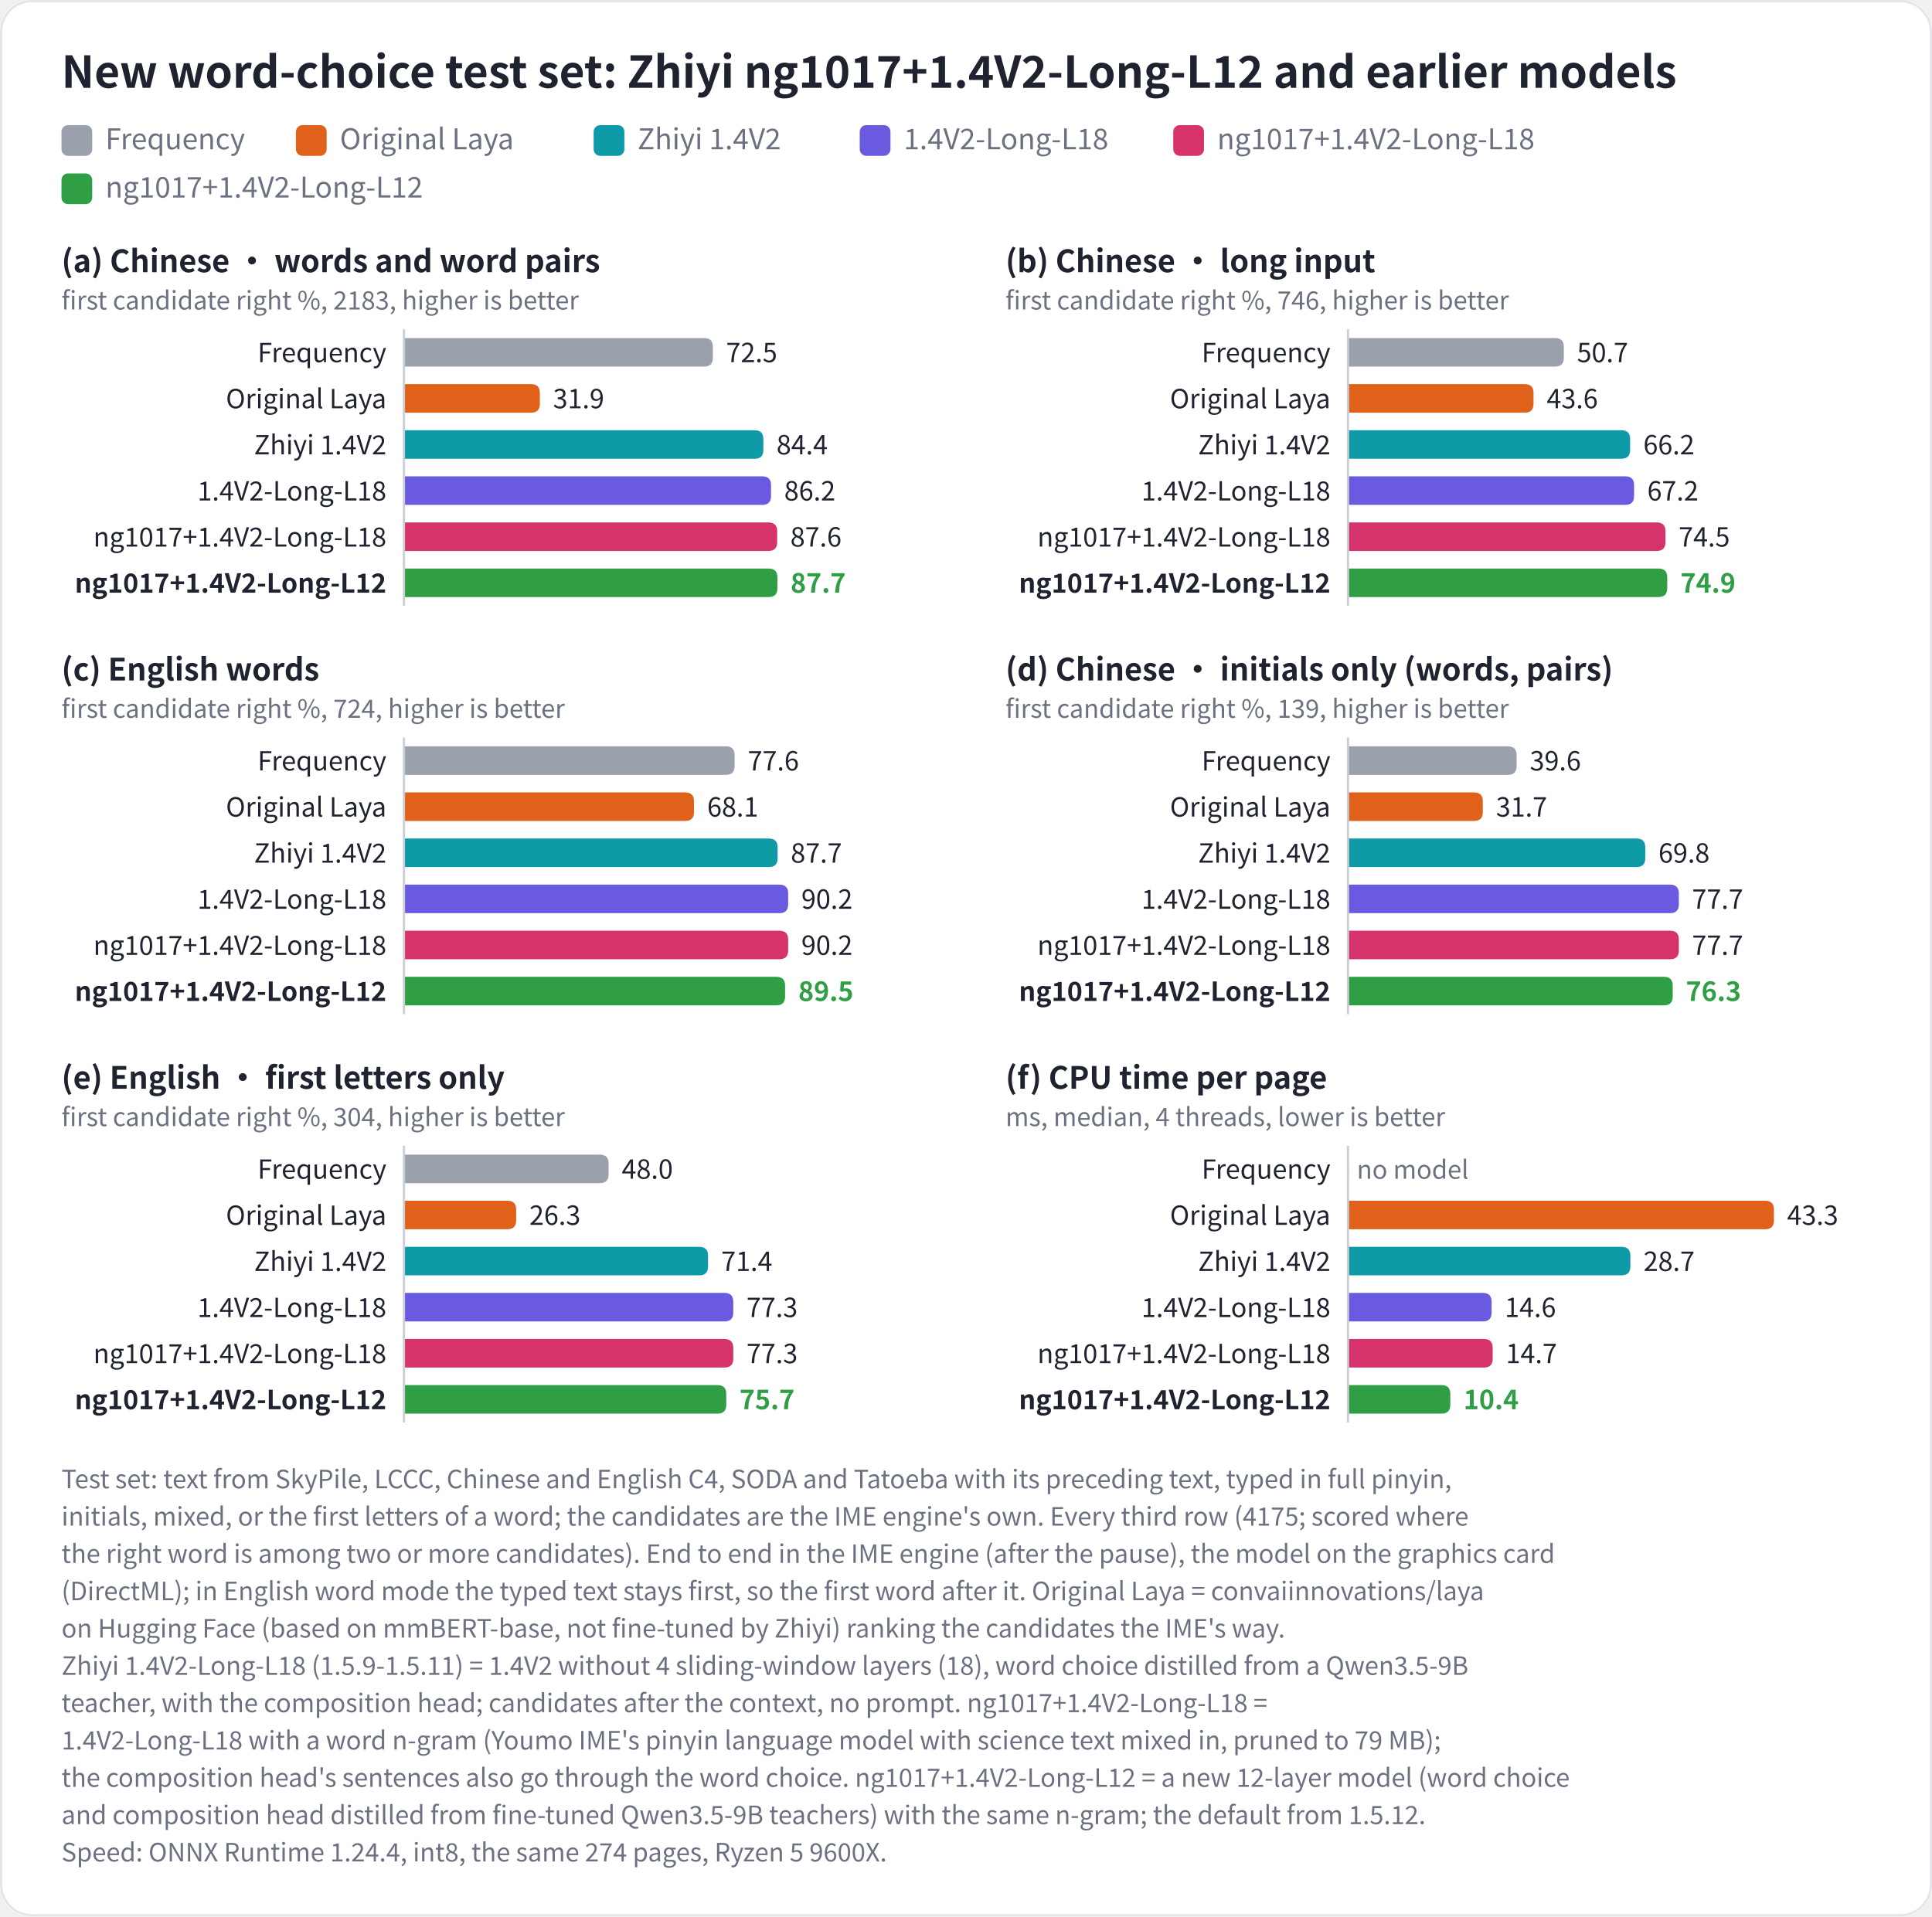
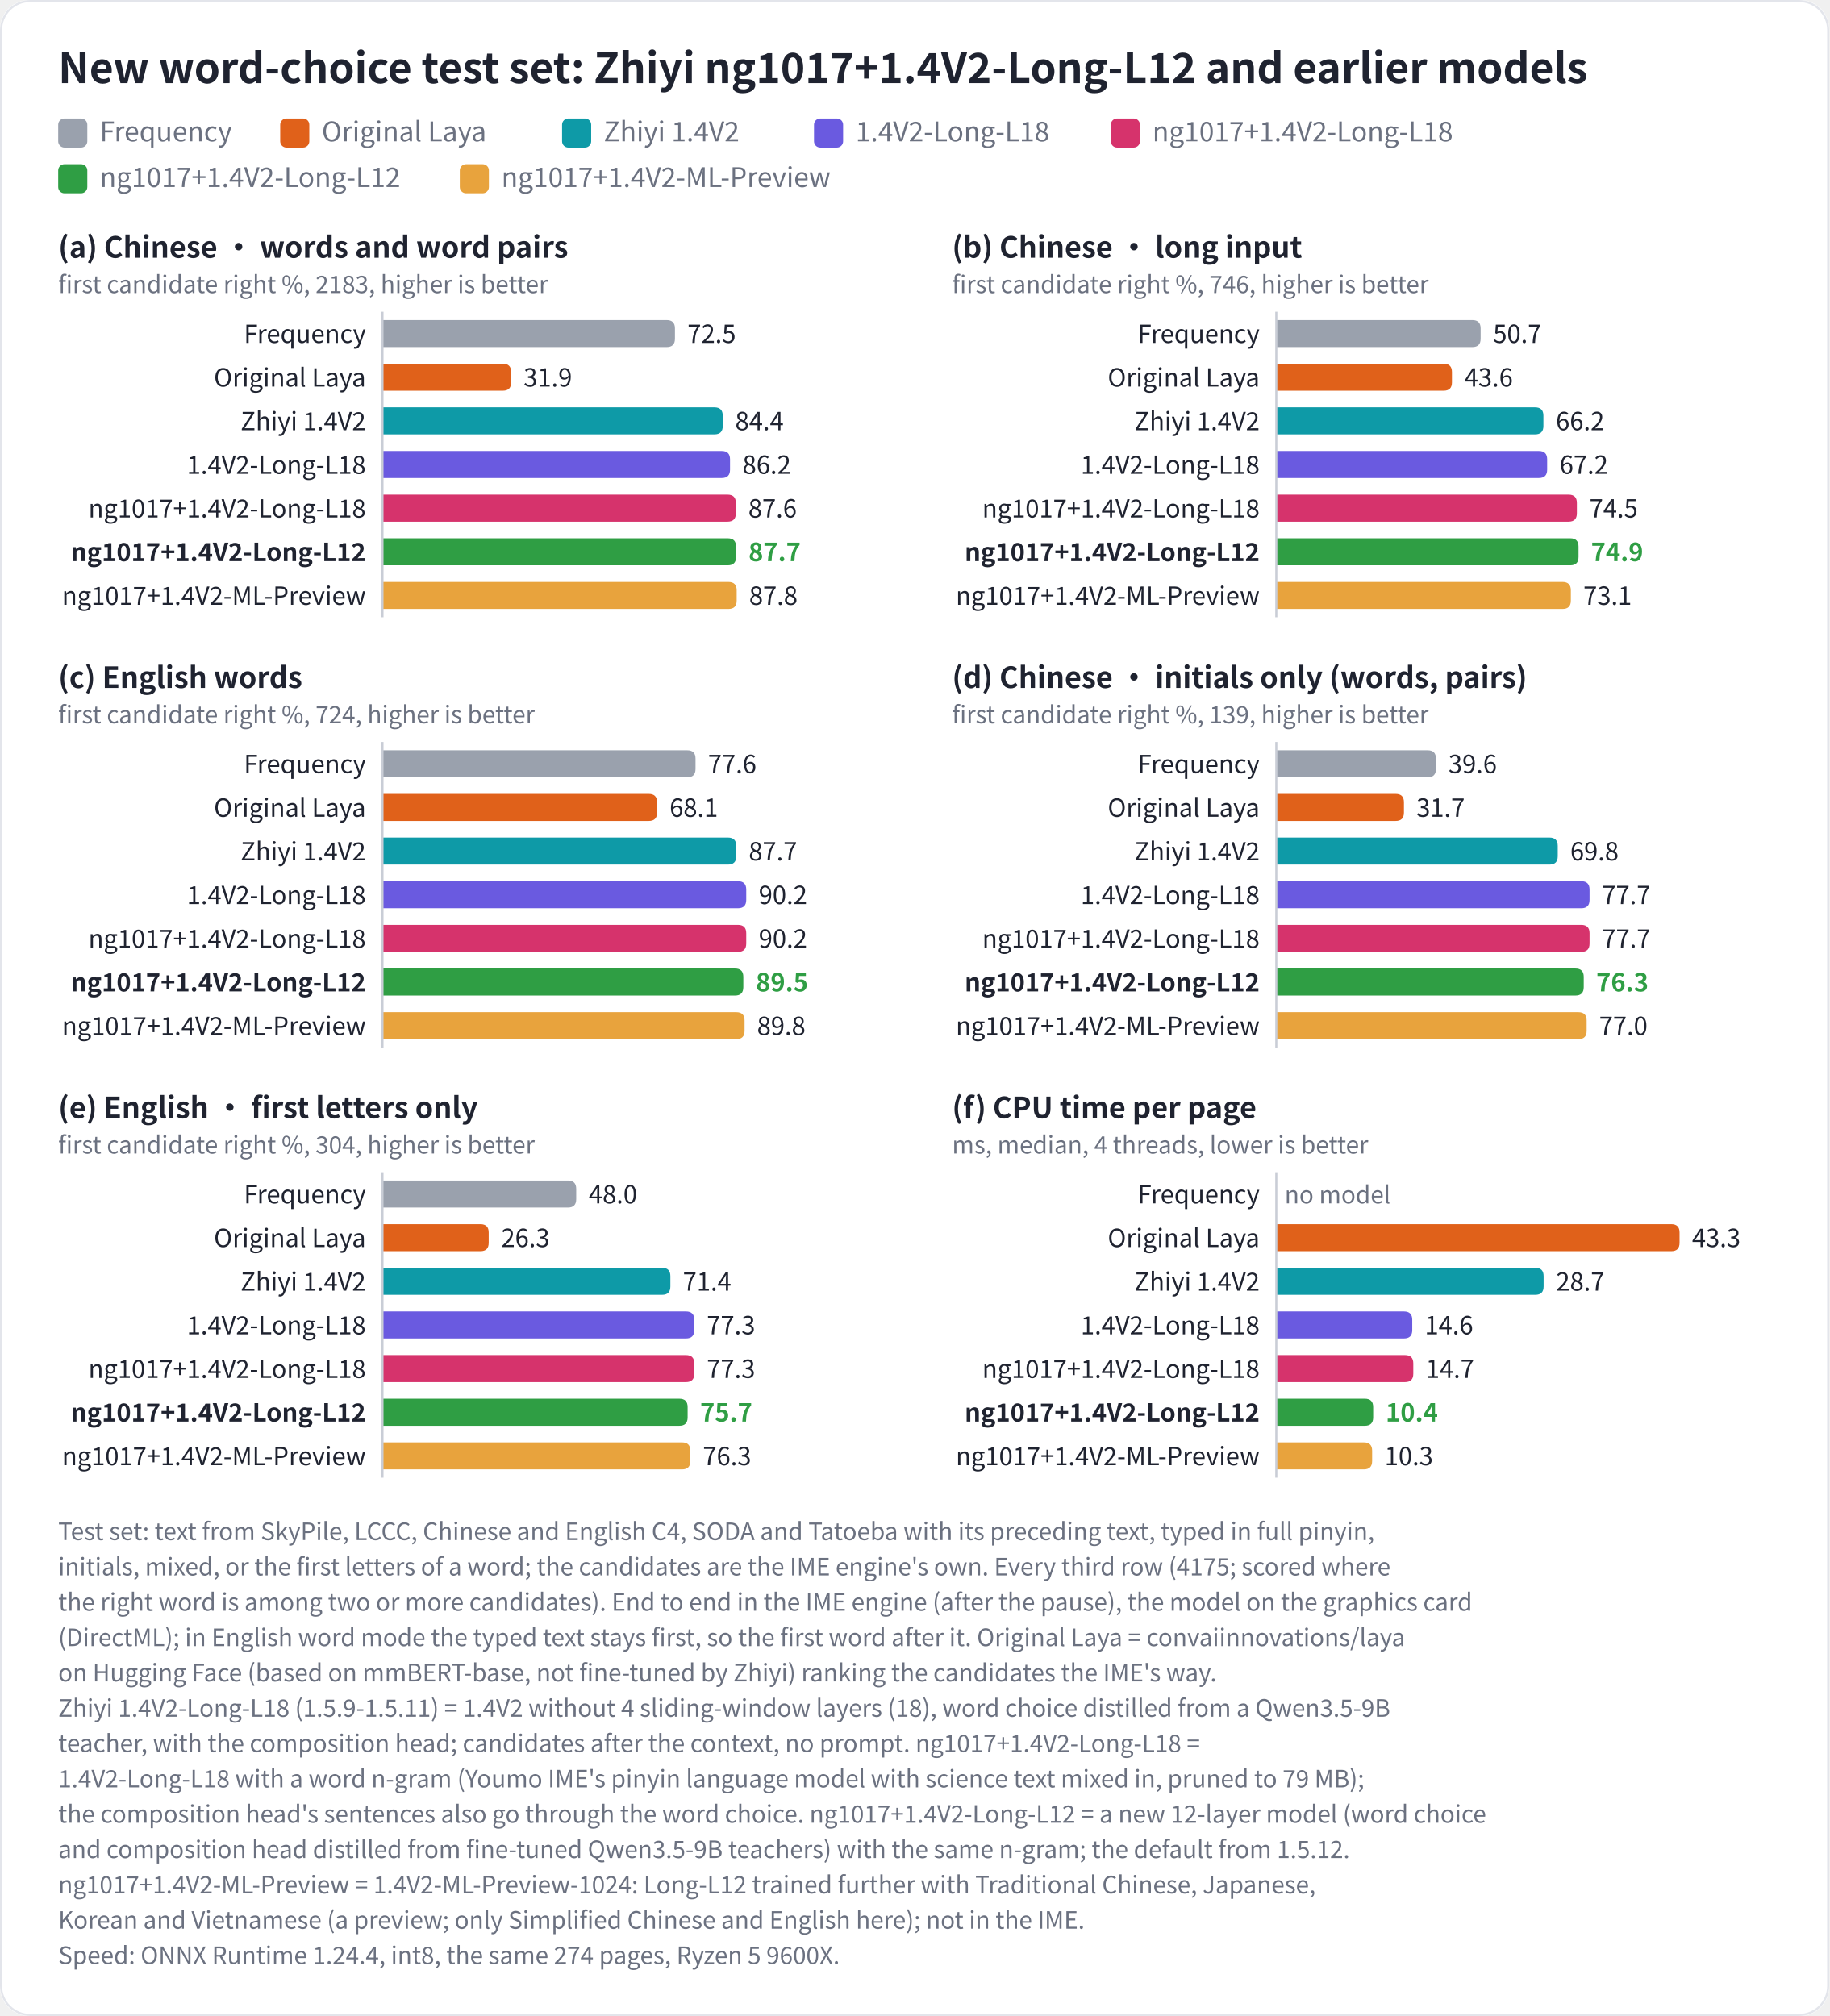
- <svg xmlns="http://www.w3.org/2000/svg" width="880" height="873" viewBox="0 0 880 873" font-family="'Microsoft YaHei','PingFang SC','Noto Sans CJK SC','Segoe UI',sans-serif">
-   <rect width="880" height="873" rx="14" fill="#FFFFFF" />
-   <rect x="0.5" y="0.5" width="879" height="872" rx="14" fill="none" stroke="#E3E5EB" />
+ <svg xmlns="http://www.w3.org/2000/svg" width="880" height="970" viewBox="0 0 880 970" font-family="'Microsoft YaHei','PingFang SC','Noto Sans CJK SC','Segoe UI',sans-serif">
+   <rect width="880" height="970" rx="14" fill="#FFFFFF" />
+   <rect x="0.5" y="0.5" width="879" height="969" rx="14" fill="none" stroke="#E3E5EB" />
  <text x="28" y="40" font-size="20" font-weight="700" fill="#1F2330">New word-choice test set: Zhiyi ng1017+1.4V2-Long-L12 and earlier models</text>
  <rect x="28" y="57" width="14" height="14" rx="3" fill="#9AA1AD" />
  <text x="48" y="68" font-size="13" fill="#6B7180">Frequency</text>
  <rect x="134.8" y="57" width="14" height="14" rx="3" fill="#E0611A" />
  <text x="154.8" y="68" font-size="13" fill="#6B7180">Original Laya</text>
  <rect x="270.4" y="57" width="14" height="14" rx="3" fill="#0E9AA7" />
  <text x="290.4" y="68" font-size="13" fill="#6B7180">Zhiyi 1.4V2</text>
  <rect x="391.6" y="57" width="14" height="14" rx="3" fill="#6A5AE0" />
  <text x="411.6" y="68" font-size="13" fill="#6B7180">1.4V2-Long-L18</text>
  <rect x="534.4" y="57" width="14" height="14" rx="3" fill="#D6336C" />
  <text x="554.4" y="68" font-size="13" fill="#6B7180">ng1017+1.4V2-Long-L18</text>
  <rect x="28" y="79" width="14" height="14" rx="3" fill="#2F9E44" />
  <text x="48" y="90" font-size="13" fill="#6B7180">ng1017+1.4V2-Long-L12</text>
+   <rect x="221.2" y="79" width="14" height="14" rx="3" fill="#E8A33D" />
+   <text x="241.2" y="90" font-size="13" fill="#6B7180">ng1017+1.4V2-ML-Preview</text>
  <text x="28" y="124" font-size="14" font-weight="700" fill="#1F2330">(a) Chinese · words and word pairs</text>
  <text x="28" y="141" font-size="11.5" fill="#6B7180">first candidate right %, 2183, higher is better</text>
  <text x="176" y="165" font-size="12" text-anchor="end" font-weight="400" fill="#1F2330">Frequency</text>
  <path d="M184,154 H320.7 Q324.7,154 324.7,158.0 V163.0 Q324.7,167 320.7,167 H184 Z" fill="#9AA1AD" />
  <text x="330.7" y="165" font-size="12" font-weight="400" fill="#1F2330">72.5</text>
  <text x="176" y="186" font-size="12" text-anchor="end" font-weight="400" fill="#1F2330">Original Laya</text>
  <path d="M184,175 H241.9 Q245.9,175 245.9,179.0 V184.0 Q245.9,188 241.9,188 H184 Z" fill="#E0611A" />
  <text x="251.9" y="186" font-size="12" font-weight="400" fill="#1F2330">31.9</text>
  <text x="176" y="207" font-size="12" text-anchor="end" font-weight="400" fill="#1F2330">Zhiyi 1.4V2</text>
  <path d="M184,196 H343.7 Q347.7,196 347.7,200.0 V205.0 Q347.7,209 343.7,209 H184 Z" fill="#0E9AA7" />
  <text x="353.7" y="207" font-size="12" font-weight="400" fill="#1F2330">84.4</text>
  <text x="176" y="228" font-size="12" text-anchor="end" font-weight="400" fill="#1F2330">1.4V2-Long-L18</text>
  <path d="M184,217 H347.2 Q351.2,217 351.2,221.0 V226.0 Q351.2,230 347.2,230 H184 Z" fill="#6A5AE0" />
  <text x="357.2" y="228" font-size="12" font-weight="400" fill="#1F2330">86.2</text>
  <text x="176" y="249" font-size="12" text-anchor="end" font-weight="400" fill="#1F2330">ng1017+1.4V2-Long-L18</text>
  <path d="M184,238 H350.0 Q354.0,238 354.0,242.0 V247.0 Q354.0,251 350.0,251 H184 Z" fill="#D6336C" />
  <text x="360.0" y="249" font-size="12" font-weight="400" fill="#1F2330">87.6</text>
  <text x="176" y="270" font-size="12" text-anchor="end" font-weight="700" fill="#1F2330">ng1017+1.4V2-Long-L12</text>
  <path d="M184,259 H350.1 Q354.1,259 354.1,263.0 V268.0 Q354.1,272 350.1,272 H184 Z" fill="#2F9E44" />
  <text x="360.1" y="270" font-size="12" font-weight="700" fill="#2F9E44">87.7</text>
-   <line x1="184" y1="150" x2="184" y2="276" stroke="#C9CDD6" />
+   <text x="176" y="291" font-size="12" text-anchor="end" font-weight="400" fill="#1F2330">ng1017+1.4V2-ML-Preview</text>
+   <path d="M184,280 H350.4 Q354.4,280 354.4,284.0 V289.0 Q354.4,293 350.4,293 H184 Z" fill="#E8A33D" />
+   <text x="360.4" y="291" font-size="12" font-weight="400" fill="#1F2330">87.8</text>
+   <line x1="184" y1="150" x2="184" y2="297" stroke="#C9CDD6" />
  <text x="458" y="124" font-size="14" font-weight="700" fill="#1F2330">(b) Chinese · long input</text>
  <text x="458" y="141" font-size="11.5" fill="#6B7180">first candidate right %, 746, higher is better</text>
  <text x="606" y="165" font-size="12" text-anchor="end" font-weight="400" fill="#1F2330">Frequency</text>
  <path d="M614,154 H708.3 Q712.3,154 712.3,158.0 V163.0 Q712.3,167 708.3,167 H614 Z" fill="#9AA1AD" />
  <text x="718.3" y="165" font-size="12" font-weight="400" fill="#1F2330">50.7</text>
  <text x="606" y="186" font-size="12" text-anchor="end" font-weight="400" fill="#1F2330">Original Laya</text>
  <path d="M614,175 H694.5 Q698.5,175 698.5,179.0 V184.0 Q698.5,188 694.5,188 H614 Z" fill="#E0611A" />
  <text x="704.5" y="186" font-size="12" font-weight="400" fill="#1F2330">43.6</text>
  <text x="606" y="207" font-size="12" text-anchor="end" font-weight="400" fill="#1F2330">Zhiyi 1.4V2</text>
  <path d="M614,196 H738.5 Q742.5,196 742.5,200.0 V205.0 Q742.5,209 738.5,209 H614 Z" fill="#0E9AA7" />
  <text x="748.5" y="207" font-size="12" font-weight="400" fill="#1F2330">66.2</text>
  <text x="606" y="228" font-size="12" text-anchor="end" font-weight="400" fill="#1F2330">1.4V2-Long-L18</text>
  <path d="M614,217 H740.3 Q744.3,217 744.3,221.0 V226.0 Q744.3,230 740.3,230 H614 Z" fill="#6A5AE0" />
  <text x="750.3" y="228" font-size="12" font-weight="400" fill="#1F2330">67.2</text>
  <text x="606" y="249" font-size="12" text-anchor="end" font-weight="400" fill="#1F2330">ng1017+1.4V2-Long-L18</text>
  <path d="M614,238 H754.6 Q758.6,238 758.6,242.0 V247.0 Q758.6,251 754.6,251 H614 Z" fill="#D6336C" />
  <text x="764.6" y="249" font-size="12" font-weight="400" fill="#1F2330">74.5</text>
  <text x="606" y="270" font-size="12" text-anchor="end" font-weight="700" fill="#1F2330">ng1017+1.4V2-Long-L12</text>
  <path d="M614,259 H755.4 Q759.4,259 759.4,263.0 V268.0 Q759.4,272 755.4,272 H614 Z" fill="#2F9E44" />
  <text x="765.4" y="270" font-size="12" font-weight="700" fill="#2F9E44">74.9</text>
-   <line x1="614" y1="150" x2="614" y2="276" stroke="#C9CDD6" />
-   <text x="28" y="310" font-size="14" font-weight="700" fill="#1F2330">(c) English words</text>
-   <text x="28" y="327" font-size="11.5" fill="#6B7180">first candidate right %, 724, higher is better</text>
-   <text x="176" y="351" font-size="12" text-anchor="end" font-weight="400" fill="#1F2330">Frequency</text>
-   <path d="M184,340 H330.6 Q334.6,340 334.6,344.0 V349.0 Q334.6,353 330.6,353 H184 Z" fill="#9AA1AD" />
-   <text x="340.6" y="351" font-size="12" font-weight="400" fill="#1F2330">77.6</text>
-   <text x="176" y="372" font-size="12" text-anchor="end" font-weight="400" fill="#1F2330">Original Laya</text>
-   <path d="M184,361 H312.1 Q316.1,361 316.1,365.0 V370.0 Q316.1,374 312.1,374 H184 Z" fill="#E0611A" />
-   <text x="322.1" y="372" font-size="12" font-weight="400" fill="#1F2330">68.1</text>
-   <text x="176" y="393" font-size="12" text-anchor="end" font-weight="400" fill="#1F2330">Zhiyi 1.4V2</text>
-   <path d="M184,382 H350.2 Q354.2,382 354.2,386.0 V391.0 Q354.2,395 350.2,395 H184 Z" fill="#0E9AA7" />
-   <text x="360.2" y="393" font-size="12" font-weight="400" fill="#1F2330">87.7</text>
-   <text x="176" y="414" font-size="12" text-anchor="end" font-weight="400" fill="#1F2330">1.4V2-Long-L18</text>
-   <path d="M184,403 H355.0 Q359.0,403 359.0,407.0 V412.0 Q359.0,416 355.0,416 H184 Z" fill="#6A5AE0" />
-   <text x="365.0" y="414" font-size="12" font-weight="400" fill="#1F2330">90.2</text>
-   <text x="176" y="435" font-size="12" text-anchor="end" font-weight="400" fill="#1F2330">ng1017+1.4V2-Long-L18</text>
-   <path d="M184,424 H355.0 Q359.0,424 359.0,428.0 V433.0 Q359.0,437 355.0,437 H184 Z" fill="#D6336C" />
+   <text x="606" y="291" font-size="12" text-anchor="end" font-weight="400" fill="#1F2330">ng1017+1.4V2-ML-Preview</text>
+   <path d="M614,280 H751.7 Q755.7,280 755.7,284.0 V289.0 Q755.7,293 751.7,293 H614 Z" fill="#E8A33D" />
+   <text x="761.7" y="291" font-size="12" font-weight="400" fill="#1F2330">73.1</text>
+   <line x1="614" y1="150" x2="614" y2="297" stroke="#C9CDD6" />
+   <text x="28" y="331" font-size="14" font-weight="700" fill="#1F2330">(c) English words</text>
+   <text x="28" y="348" font-size="11.5" fill="#6B7180">first candidate right %, 724, higher is better</text>
+   <text x="176" y="372" font-size="12" text-anchor="end" font-weight="400" fill="#1F2330">Frequency</text>
+   <path d="M184,361 H330.6 Q334.6,361 334.6,365.0 V370.0 Q334.6,374 330.6,374 H184 Z" fill="#9AA1AD" />
+   <text x="340.6" y="372" font-size="12" font-weight="400" fill="#1F2330">77.6</text>
+   <text x="176" y="393" font-size="12" text-anchor="end" font-weight="400" fill="#1F2330">Original Laya</text>
+   <path d="M184,382 H312.1 Q316.1,382 316.1,386.0 V391.0 Q316.1,395 312.1,395 H184 Z" fill="#E0611A" />
+   <text x="322.1" y="393" font-size="12" font-weight="400" fill="#1F2330">68.1</text>
+   <text x="176" y="414" font-size="12" text-anchor="end" font-weight="400" fill="#1F2330">Zhiyi 1.4V2</text>
+   <path d="M184,403 H350.2 Q354.2,403 354.2,407.0 V412.0 Q354.2,416 350.2,416 H184 Z" fill="#0E9AA7" />
+   <text x="360.2" y="414" font-size="12" font-weight="400" fill="#1F2330">87.7</text>
+   <text x="176" y="435" font-size="12" text-anchor="end" font-weight="400" fill="#1F2330">1.4V2-Long-L18</text>
+   <path d="M184,424 H355.0 Q359.0,424 359.0,428.0 V433.0 Q359.0,437 355.0,437 H184 Z" fill="#6A5AE0" />
  <text x="365.0" y="435" font-size="12" font-weight="400" fill="#1F2330">90.2</text>
-   <text x="176" y="456" font-size="12" text-anchor="end" font-weight="700" fill="#1F2330">ng1017+1.4V2-Long-L12</text>
-   <path d="M184,445 H353.6 Q357.6,445 357.6,449.0 V454.0 Q357.6,458 353.6,458 H184 Z" fill="#2F9E44" />
-   <text x="363.6" y="456" font-size="12" font-weight="700" fill="#2F9E44">89.5</text>
-   <line x1="184" y1="336" x2="184" y2="462" stroke="#C9CDD6" />
-   <text x="458" y="310" font-size="14" font-weight="700" fill="#1F2330">(d) Chinese · initials only (words, pairs)</text>
-   <text x="458" y="327" font-size="11.5" fill="#6B7180">first candidate right %, 139, higher is better</text>
-   <text x="606" y="351" font-size="12" text-anchor="end" font-weight="400" fill="#1F2330">Frequency</text>
-   <path d="M614,340 H686.8 Q690.8,340 690.8,344.0 V349.0 Q690.8,353 686.8,353 H614 Z" fill="#9AA1AD" />
-   <text x="696.8" y="351" font-size="12" font-weight="400" fill="#1F2330">39.6</text>
-   <text x="606" y="372" font-size="12" text-anchor="end" font-weight="400" fill="#1F2330">Original Laya</text>
-   <path d="M614,361 H671.4 Q675.4,361 675.4,365.0 V370.0 Q675.4,374 671.4,374 H614 Z" fill="#E0611A" />
-   <text x="681.4" y="372" font-size="12" font-weight="400" fill="#1F2330">31.7</text>
-   <text x="606" y="393" font-size="12" text-anchor="end" font-weight="400" fill="#1F2330">Zhiyi 1.4V2</text>
-   <path d="M614,382 H745.4 Q749.4,382 749.4,386.0 V391.0 Q749.4,395 745.4,395 H614 Z" fill="#0E9AA7" />
-   <text x="755.4" y="393" font-size="12" font-weight="400" fill="#1F2330">69.8</text>
-   <text x="606" y="414" font-size="12" text-anchor="end" font-weight="400" fill="#1F2330">1.4V2-Long-L18</text>
-   <path d="M614,403 H760.7 Q764.7,403 764.7,407.0 V412.0 Q764.7,416 760.7,416 H614 Z" fill="#6A5AE0" />
-   <text x="770.7" y="414" font-size="12" font-weight="400" fill="#1F2330">77.7</text>
-   <text x="606" y="435" font-size="12" text-anchor="end" font-weight="400" fill="#1F2330">ng1017+1.4V2-Long-L18</text>
-   <path d="M614,424 H760.7 Q764.7,424 764.7,428.0 V433.0 Q764.7,437 760.7,437 H614 Z" fill="#D6336C" />
+   <text x="176" y="456" font-size="12" text-anchor="end" font-weight="400" fill="#1F2330">ng1017+1.4V2-Long-L18</text>
+   <path d="M184,445 H355.0 Q359.0,445 359.0,449.0 V454.0 Q359.0,458 355.0,458 H184 Z" fill="#D6336C" />
+   <text x="365.0" y="456" font-size="12" font-weight="400" fill="#1F2330">90.2</text>
+   <text x="176" y="477" font-size="12" text-anchor="end" font-weight="700" fill="#1F2330">ng1017+1.4V2-Long-L12</text>
+   <path d="M184,466 H353.6 Q357.6,466 357.6,470.0 V475.0 Q357.6,479 353.6,479 H184 Z" fill="#2F9E44" />
+   <text x="363.6" y="477" font-size="12" font-weight="700" fill="#2F9E44">89.5</text>
+   <text x="176" y="498" font-size="12" text-anchor="end" font-weight="400" fill="#1F2330">ng1017+1.4V2-ML-Preview</text>
+   <path d="M184,487 H354.2 Q358.2,487 358.2,491.0 V496.0 Q358.2,500 354.2,500 H184 Z" fill="#E8A33D" />
+   <text x="364.2" y="498" font-size="12" font-weight="400" fill="#1F2330">89.8</text>
+   <line x1="184" y1="357" x2="184" y2="504" stroke="#C9CDD6" />
+   <text x="458" y="331" font-size="14" font-weight="700" fill="#1F2330">(d) Chinese · initials only (words, pairs)</text>
+   <text x="458" y="348" font-size="11.5" fill="#6B7180">first candidate right %, 139, higher is better</text>
+   <text x="606" y="372" font-size="12" text-anchor="end" font-weight="400" fill="#1F2330">Frequency</text>
+   <path d="M614,361 H686.8 Q690.8,361 690.8,365.0 V370.0 Q690.8,374 686.8,374 H614 Z" fill="#9AA1AD" />
+   <text x="696.8" y="372" font-size="12" font-weight="400" fill="#1F2330">39.6</text>
+   <text x="606" y="393" font-size="12" text-anchor="end" font-weight="400" fill="#1F2330">Original Laya</text>
+   <path d="M614,382 H671.4 Q675.4,382 675.4,386.0 V391.0 Q675.4,395 671.4,395 H614 Z" fill="#E0611A" />
+   <text x="681.4" y="393" font-size="12" font-weight="400" fill="#1F2330">31.7</text>
+   <text x="606" y="414" font-size="12" text-anchor="end" font-weight="400" fill="#1F2330">Zhiyi 1.4V2</text>
+   <path d="M614,403 H745.4 Q749.4,403 749.4,407.0 V412.0 Q749.4,416 745.4,416 H614 Z" fill="#0E9AA7" />
+   <text x="755.4" y="414" font-size="12" font-weight="400" fill="#1F2330">69.8</text>
+   <text x="606" y="435" font-size="12" text-anchor="end" font-weight="400" fill="#1F2330">1.4V2-Long-L18</text>
+   <path d="M614,424 H760.7 Q764.7,424 764.7,428.0 V433.0 Q764.7,437 760.7,437 H614 Z" fill="#6A5AE0" />
  <text x="770.7" y="435" font-size="12" font-weight="400" fill="#1F2330">77.7</text>
-   <text x="606" y="456" font-size="12" text-anchor="end" font-weight="700" fill="#1F2330">ng1017+1.4V2-Long-L12</text>
-   <path d="M614,445 H757.9 Q761.9,445 761.9,449.0 V454.0 Q761.9,458 757.9,458 H614 Z" fill="#2F9E44" />
-   <text x="767.9" y="456" font-size="12" font-weight="700" fill="#2F9E44">76.3</text>
-   <line x1="614" y1="336" x2="614" y2="462" stroke="#C9CDD6" />
-   <text x="28" y="496" font-size="14" font-weight="700" fill="#1F2330">(e) English · first letters only</text>
-   <text x="28" y="513" font-size="11.5" fill="#6B7180">first candidate right %, 304, higher is better</text>
-   <text x="176" y="537" font-size="12" text-anchor="end" font-weight="400" fill="#1F2330">Frequency</text>
-   <path d="M184,526 H273.2 Q277.2,526 277.2,530.0 V535.0 Q277.2,539 273.2,539 H184 Z" fill="#9AA1AD" />
-   <text x="283.2" y="537" font-size="12" font-weight="400" fill="#1F2330">48.0</text>
-   <text x="176" y="558" font-size="12" text-anchor="end" font-weight="400" fill="#1F2330">Original Laya</text>
-   <path d="M184,547 H231.1 Q235.1,547 235.1,551.0 V556.0 Q235.1,560 231.1,560 H184 Z" fill="#E0611A" />
-   <text x="241.1" y="558" font-size="12" font-weight="400" fill="#1F2330">26.3</text>
-   <text x="176" y="579" font-size="12" text-anchor="end" font-weight="400" fill="#1F2330">Zhiyi 1.4V2</text>
-   <path d="M184,568 H318.5 Q322.5,568 322.5,572.0 V577.0 Q322.5,581 318.5,581 H184 Z" fill="#0E9AA7" />
-   <text x="328.5" y="579" font-size="12" font-weight="400" fill="#1F2330">71.4</text>
-   <text x="176" y="600" font-size="12" text-anchor="end" font-weight="400" fill="#1F2330">1.4V2-Long-L18</text>
-   <path d="M184,589 H330.0 Q334.0,589 334.0,593.0 V598.0 Q334.0,602 330.0,602 H184 Z" fill="#6A5AE0" />
-   <text x="340.0" y="600" font-size="12" font-weight="400" fill="#1F2330">77.3</text>
-   <text x="176" y="621" font-size="12" text-anchor="end" font-weight="400" fill="#1F2330">ng1017+1.4V2-Long-L18</text>
-   <path d="M184,610 H330.0 Q334.0,610 334.0,614.0 V619.0 Q334.0,623 330.0,623 H184 Z" fill="#D6336C" />
-   <text x="340.0" y="621" font-size="12" font-weight="400" fill="#1F2330">77.3</text>
-   <text x="176" y="642" font-size="12" text-anchor="end" font-weight="700" fill="#1F2330">ng1017+1.4V2-Long-L12</text>
-   <path d="M184,631 H326.8 Q330.8,631 330.8,635.0 V640.0 Q330.8,644 326.8,644 H184 Z" fill="#2F9E44" />
-   <text x="336.8" y="642" font-size="12" font-weight="700" fill="#2F9E44">75.7</text>
-   <line x1="184" y1="522" x2="184" y2="648" stroke="#C9CDD6" />
-   <text x="458" y="496" font-size="14" font-weight="700" fill="#1F2330">(f) CPU time per page</text>
-   <text x="458" y="513" font-size="11.5" fill="#6B7180">ms, median, 4 threads, lower is better</text>
-   <text x="606" y="537" font-size="12" text-anchor="end" font-weight="400" fill="#1F2330">Frequency</text>
-   <text x="618" y="537" font-size="11.5" fill="#6B7180">no model</text>
-   <text x="606" y="558" font-size="12" text-anchor="end" font-weight="400" fill="#1F2330">Original Laya</text>
-   <path d="M614,547 H804.0 Q808.0,547 808.0,551.0 V556.0 Q808.0,560 804.0,560 H614 Z" fill="#E0611A" />
-   <text x="814.0" y="558" font-size="12" font-weight="400" fill="#1F2330">43.3</text>
-   <text x="606" y="579" font-size="12" text-anchor="end" font-weight="400" fill="#1F2330">Zhiyi 1.4V2</text>
-   <path d="M614,568 H738.6 Q742.6,568 742.6,572.0 V577.0 Q742.6,581 738.6,581 H614 Z" fill="#0E9AA7" />
-   <text x="748.6" y="579" font-size="12" font-weight="400" fill="#1F2330">28.7</text>
-   <text x="606" y="600" font-size="12" text-anchor="end" font-weight="400" fill="#1F2330">1.4V2-Long-L18</text>
-   <path d="M614,589 H675.4 Q679.4,589 679.4,593.0 V598.0 Q679.4,602 675.4,602 H614 Z" fill="#6A5AE0" />
-   <text x="685.4" y="600" font-size="12" font-weight="400" fill="#1F2330">14.6</text>
-   <text x="606" y="621" font-size="12" text-anchor="end" font-weight="400" fill="#1F2330">ng1017+1.4V2-Long-L18</text>
-   <path d="M614,610 H675.9 Q679.9,610 679.9,614.0 V619.0 Q679.9,623 675.9,623 H614 Z" fill="#D6336C" />
-   <text x="685.9" y="621" font-size="12" font-weight="400" fill="#1F2330">14.7</text>
-   <text x="606" y="642" font-size="12" text-anchor="end" font-weight="700" fill="#1F2330">ng1017+1.4V2-Long-L12</text>
-   <path d="M614,631 H656.6 Q660.6,631 660.6,635.0 V640.0 Q660.6,644 656.6,644 H614 Z" fill="#2F9E44" />
-   <text x="666.6" y="642" font-size="12" font-weight="700" fill="#2F9E44">10.4</text>
-   <line x1="614" y1="522" x2="614" y2="648" stroke="#C9CDD6" />
-   <text x="28" y="678" font-size="11.5" fill="#6B7180">Test set: text from SkyPile, LCCC, Chinese and English C4, SODA and Tatoeba with its preceding text, typed in full pinyin,</text>
-   <text x="28" y="695" font-size="11.5" fill="#6B7180">initials, mixed, or the first letters of a word; the candidates are the IME engine's own. Every third row (4175; scored where</text>
-   <text x="28" y="712" font-size="11.5" fill="#6B7180">the right word is among two or more candidates). End to end in the IME engine (after the pause), the model on the graphics card</text>
-   <text x="28" y="729" font-size="11.5" fill="#6B7180">(DirectML); in English word mode the typed text stays first, so the first word after it. Original Laya = convaiinnovations/laya</text>
-   <text x="28" y="746" font-size="11.5" fill="#6B7180">on Hugging Face (based on mmBERT-base, not fine-tuned by Zhiyi) ranking the candidates the IME's way.</text>
-   <text x="28" y="763" font-size="11.5" fill="#6B7180">Zhiyi 1.4V2-Long-L18 (1.5.9-1.5.11) = 1.4V2 without 4 sliding-window layers (18), word choice distilled from a Qwen3.5-9B</text>
-   <text x="28" y="780" font-size="11.5" fill="#6B7180">teacher, with the composition head; candidates after the context, no prompt. ng1017+1.4V2-Long-L18 =</text>
-   <text x="28" y="797" font-size="11.5" fill="#6B7180">1.4V2-Long-L18 with a word n-gram (Youmo IME's pinyin language model with science text mixed in, pruned to 79 MB);</text>
-   <text x="28" y="814" font-size="11.5" fill="#6B7180">the composition head's sentences also go through the word choice. ng1017+1.4V2-Long-L12 = a new 12-layer model (word choice</text>
-   <text x="28" y="831" font-size="11.5" fill="#6B7180">and composition head distilled from fine-tuned Qwen3.5-9B teachers) with the same n-gram; the default from 1.5.12.</text>
-   <text x="28" y="848" font-size="11.5" fill="#6B7180">Speed: ONNX Runtime 1.24.4, int8, the same 274 pages, Ryzen 5 9600X.</text>
+   <text x="606" y="456" font-size="12" text-anchor="end" font-weight="400" fill="#1F2330">ng1017+1.4V2-Long-L18</text>
+   <path d="M614,445 H760.7 Q764.7,445 764.7,449.0 V454.0 Q764.7,458 760.7,458 H614 Z" fill="#D6336C" />
+   <text x="770.7" y="456" font-size="12" font-weight="400" fill="#1F2330">77.7</text>
+   <text x="606" y="477" font-size="12" text-anchor="end" font-weight="700" fill="#1F2330">ng1017+1.4V2-Long-L12</text>
+   <path d="M614,466 H757.9 Q761.9,466 761.9,470.0 V475.0 Q761.9,479 757.9,479 H614 Z" fill="#2F9E44" />
+   <text x="767.9" y="477" font-size="12" font-weight="700" fill="#2F9E44">76.3</text>
+   <text x="606" y="498" font-size="12" text-anchor="end" font-weight="400" fill="#1F2330">ng1017+1.4V2-ML-Preview</text>
+   <path d="M614,487 H759.3 Q763.3,487 763.3,491.0 V496.0 Q763.3,500 759.3,500 H614 Z" fill="#E8A33D" />
+   <text x="769.3" y="498" font-size="12" font-weight="400" fill="#1F2330">77.0</text>
+   <line x1="614" y1="357" x2="614" y2="504" stroke="#C9CDD6" />
+   <text x="28" y="538" font-size="14" font-weight="700" fill="#1F2330">(e) English · first letters only</text>
+   <text x="28" y="555" font-size="11.5" fill="#6B7180">first candidate right %, 304, higher is better</text>
+   <text x="176" y="579" font-size="12" text-anchor="end" font-weight="400" fill="#1F2330">Frequency</text>
+   <path d="M184,568 H273.2 Q277.2,568 277.2,572.0 V577.0 Q277.2,581 273.2,581 H184 Z" fill="#9AA1AD" />
+   <text x="283.2" y="579" font-size="12" font-weight="400" fill="#1F2330">48.0</text>
+   <text x="176" y="600" font-size="12" text-anchor="end" font-weight="400" fill="#1F2330">Original Laya</text>
+   <path d="M184,589 H231.1 Q235.1,589 235.1,593.0 V598.0 Q235.1,602 231.1,602 H184 Z" fill="#E0611A" />
+   <text x="241.1" y="600" font-size="12" font-weight="400" fill="#1F2330">26.3</text>
+   <text x="176" y="621" font-size="12" text-anchor="end" font-weight="400" fill="#1F2330">Zhiyi 1.4V2</text>
+   <path d="M184,610 H318.5 Q322.5,610 322.5,614.0 V619.0 Q322.5,623 318.5,623 H184 Z" fill="#0E9AA7" />
+   <text x="328.5" y="621" font-size="12" font-weight="400" fill="#1F2330">71.4</text>
+   <text x="176" y="642" font-size="12" text-anchor="end" font-weight="400" fill="#1F2330">1.4V2-Long-L18</text>
+   <path d="M184,631 H330.0 Q334.0,631 334.0,635.0 V640.0 Q334.0,644 330.0,644 H184 Z" fill="#6A5AE0" />
+   <text x="340.0" y="642" font-size="12" font-weight="400" fill="#1F2330">77.3</text>
+   <text x="176" y="663" font-size="12" text-anchor="end" font-weight="400" fill="#1F2330">ng1017+1.4V2-Long-L18</text>
+   <path d="M184,652 H330.0 Q334.0,652 334.0,656.0 V661.0 Q334.0,665 330.0,665 H184 Z" fill="#D6336C" />
+   <text x="340.0" y="663" font-size="12" font-weight="400" fill="#1F2330">77.3</text>
+   <text x="176" y="684" font-size="12" text-anchor="end" font-weight="700" fill="#1F2330">ng1017+1.4V2-Long-L12</text>
+   <path d="M184,673 H326.8 Q330.8,673 330.8,677.0 V682.0 Q330.8,686 326.8,686 H184 Z" fill="#2F9E44" />
+   <text x="336.8" y="684" font-size="12" font-weight="700" fill="#2F9E44">75.7</text>
+   <text x="176" y="705" font-size="12" text-anchor="end" font-weight="400" fill="#1F2330">ng1017+1.4V2-ML-Preview</text>
+   <path d="M184,694 H328.1 Q332.1,694 332.1,698.0 V703.0 Q332.1,707 328.1,707 H184 Z" fill="#E8A33D" />
+   <text x="338.1" y="705" font-size="12" font-weight="400" fill="#1F2330">76.3</text>
+   <line x1="184" y1="564" x2="184" y2="711" stroke="#C9CDD6" />
+   <text x="458" y="538" font-size="14" font-weight="700" fill="#1F2330">(f) CPU time per page</text>
+   <text x="458" y="555" font-size="11.5" fill="#6B7180">ms, median, 4 threads, lower is better</text>
+   <text x="606" y="579" font-size="12" text-anchor="end" font-weight="400" fill="#1F2330">Frequency</text>
+   <text x="618" y="579" font-size="11.5" fill="#6B7180">no model</text>
+   <text x="606" y="600" font-size="12" text-anchor="end" font-weight="400" fill="#1F2330">Original Laya</text>
+   <path d="M614,589 H804.0 Q808.0,589 808.0,593.0 V598.0 Q808.0,602 804.0,602 H614 Z" fill="#E0611A" />
+   <text x="814.0" y="600" font-size="12" font-weight="400" fill="#1F2330">43.3</text>
+   <text x="606" y="621" font-size="12" text-anchor="end" font-weight="400" fill="#1F2330">Zhiyi 1.4V2</text>
+   <path d="M614,610 H738.6 Q742.6,610 742.6,614.0 V619.0 Q742.6,623 738.6,623 H614 Z" fill="#0E9AA7" />
+   <text x="748.6" y="621" font-size="12" font-weight="400" fill="#1F2330">28.7</text>
+   <text x="606" y="642" font-size="12" text-anchor="end" font-weight="400" fill="#1F2330">1.4V2-Long-L18</text>
+   <path d="M614,631 H675.4 Q679.4,631 679.4,635.0 V640.0 Q679.4,644 675.4,644 H614 Z" fill="#6A5AE0" />
+   <text x="685.4" y="642" font-size="12" font-weight="400" fill="#1F2330">14.6</text>
+   <text x="606" y="663" font-size="12" text-anchor="end" font-weight="400" fill="#1F2330">ng1017+1.4V2-Long-L18</text>
+   <path d="M614,652 H675.9 Q679.9,652 679.9,656.0 V661.0 Q679.9,665 675.9,665 H614 Z" fill="#D6336C" />
+   <text x="685.9" y="663" font-size="12" font-weight="400" fill="#1F2330">14.7</text>
+   <text x="606" y="684" font-size="12" text-anchor="end" font-weight="700" fill="#1F2330">ng1017+1.4V2-Long-L12</text>
+   <path d="M614,673 H656.6 Q660.6,673 660.6,677.0 V682.0 Q660.6,686 656.6,686 H614 Z" fill="#2F9E44" />
+   <text x="666.6" y="684" font-size="12" font-weight="700" fill="#2F9E44">10.4</text>
+   <text x="606" y="705" font-size="12" text-anchor="end" font-weight="400" fill="#1F2330">ng1017+1.4V2-ML-Preview</text>
+   <path d="M614,694 H656.1 Q660.1,694 660.1,698.0 V703.0 Q660.1,707 656.1,707 H614 Z" fill="#E8A33D" />
+   <text x="666.1" y="705" font-size="12" font-weight="400" fill="#1F2330">10.3</text>
+   <line x1="614" y1="564" x2="614" y2="711" stroke="#C9CDD6" />
+   <text x="28" y="741" font-size="11.5" fill="#6B7180">Test set: text from SkyPile, LCCC, Chinese and English C4, SODA and Tatoeba with its preceding text, typed in full pinyin,</text>
+   <text x="28" y="758" font-size="11.5" fill="#6B7180">initials, mixed, or the first letters of a word; the candidates are the IME engine's own. Every third row (4175; scored where</text>
+   <text x="28" y="775" font-size="11.5" fill="#6B7180">the right word is among two or more candidates). End to end in the IME engine (after the pause), the model on the graphics card</text>
+   <text x="28" y="792" font-size="11.5" fill="#6B7180">(DirectML); in English word mode the typed text stays first, so the first word after it. Original Laya = convaiinnovations/laya</text>
+   <text x="28" y="809" font-size="11.5" fill="#6B7180">on Hugging Face (based on mmBERT-base, not fine-tuned by Zhiyi) ranking the candidates the IME's way.</text>
+   <text x="28" y="826" font-size="11.5" fill="#6B7180">Zhiyi 1.4V2-Long-L18 (1.5.9-1.5.11) = 1.4V2 without 4 sliding-window layers (18), word choice distilled from a Qwen3.5-9B</text>
+   <text x="28" y="843" font-size="11.5" fill="#6B7180">teacher, with the composition head; candidates after the context, no prompt. ng1017+1.4V2-Long-L18 =</text>
+   <text x="28" y="860" font-size="11.5" fill="#6B7180">1.4V2-Long-L18 with a word n-gram (Youmo IME's pinyin language model with science text mixed in, pruned to 79 MB);</text>
+   <text x="28" y="877" font-size="11.5" fill="#6B7180">the composition head's sentences also go through the word choice. ng1017+1.4V2-Long-L12 = a new 12-layer model (word choice</text>
+   <text x="28" y="894" font-size="11.5" fill="#6B7180">and composition head distilled from fine-tuned Qwen3.5-9B teachers) with the same n-gram; the default from 1.5.12.</text>
+   <text x="28" y="911" font-size="11.5" fill="#6B7180">ng1017+1.4V2-ML-Preview = 1.4V2-ML-Preview-1024: Long-L12 trained further with Traditional Chinese, Japanese,</text>
+   <text x="28" y="928" font-size="11.5" fill="#6B7180">Korean and Vietnamese (a preview; only Simplified Chinese and English here); not in the IME.</text>
+   <text x="28" y="945" font-size="11.5" fill="#6B7180">Speed: ONNX Runtime 1.24.4, int8, the same 274 pages, Ryzen 5 9600X.</text>
</svg>
